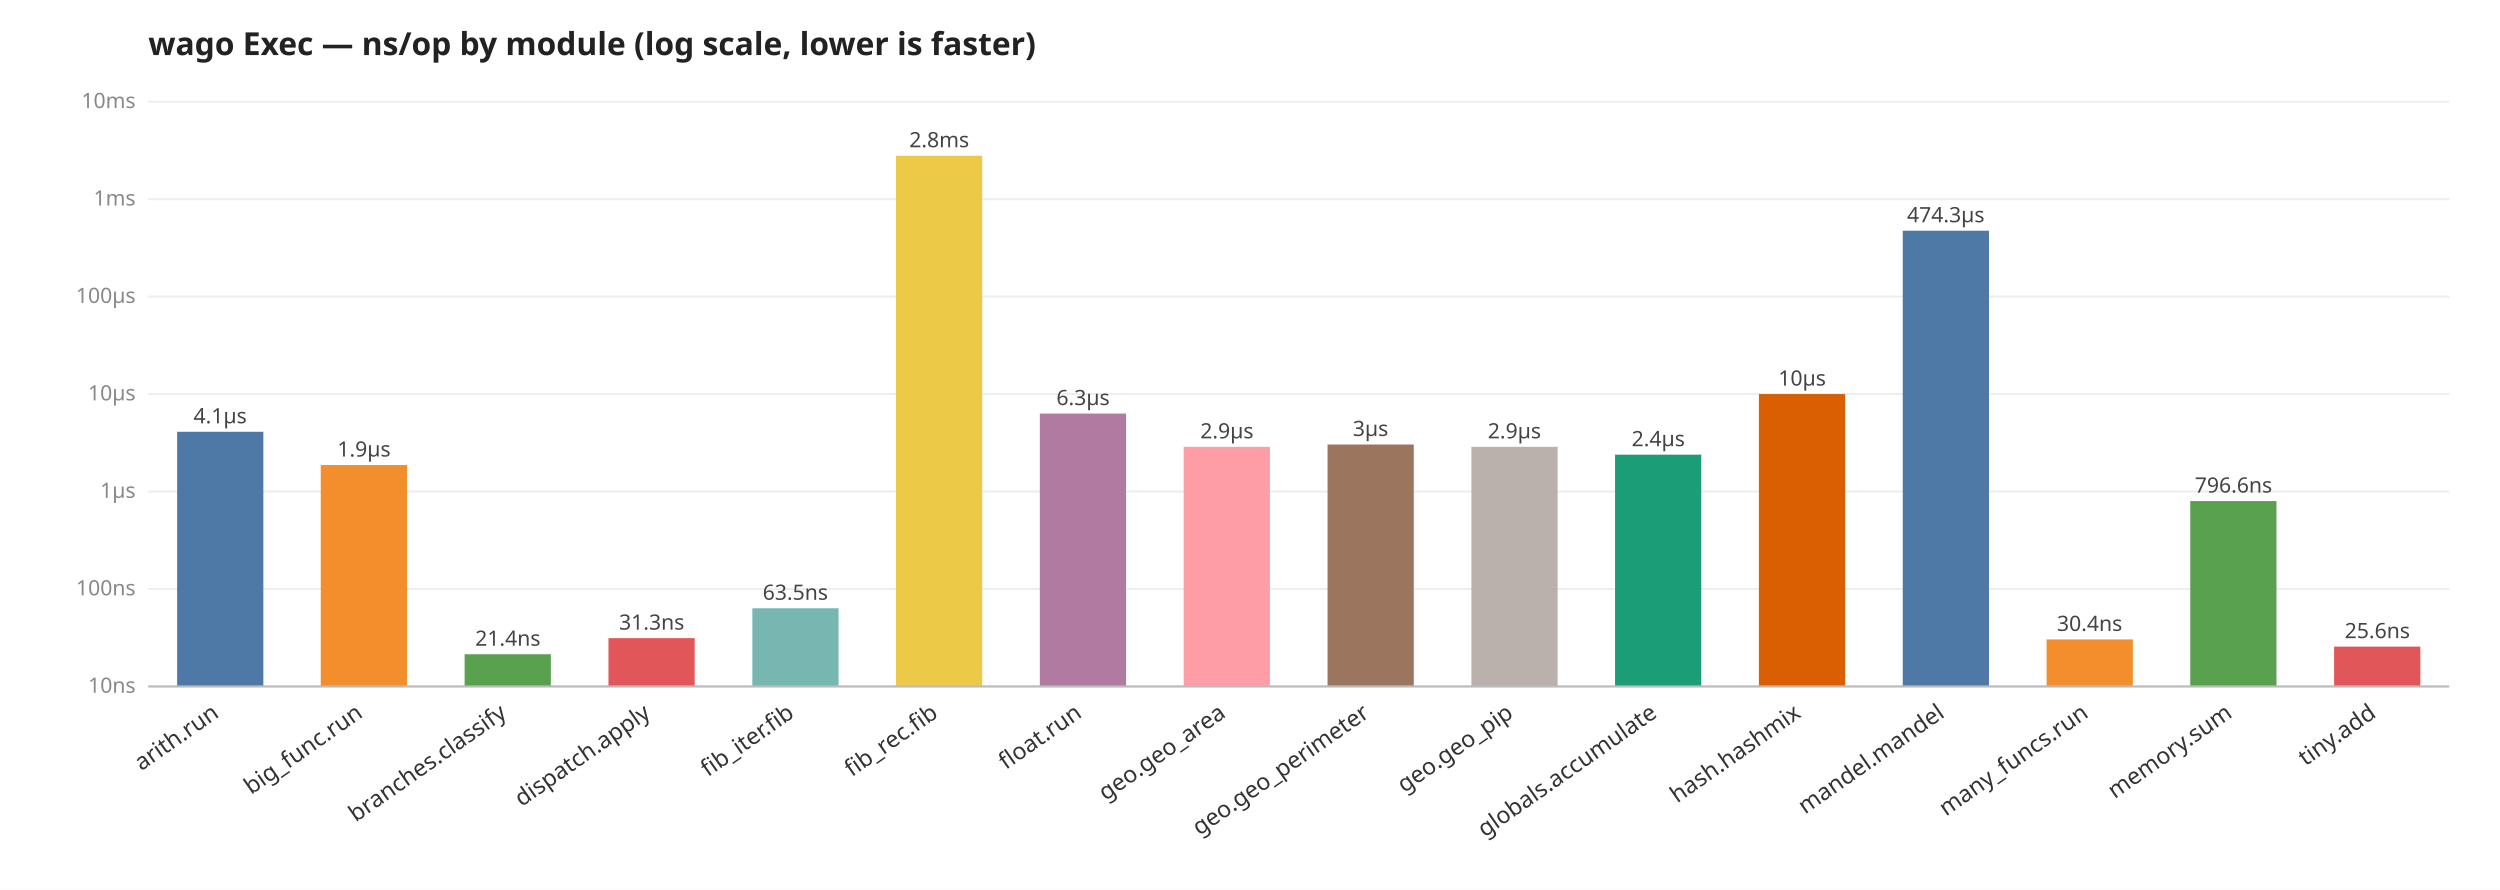
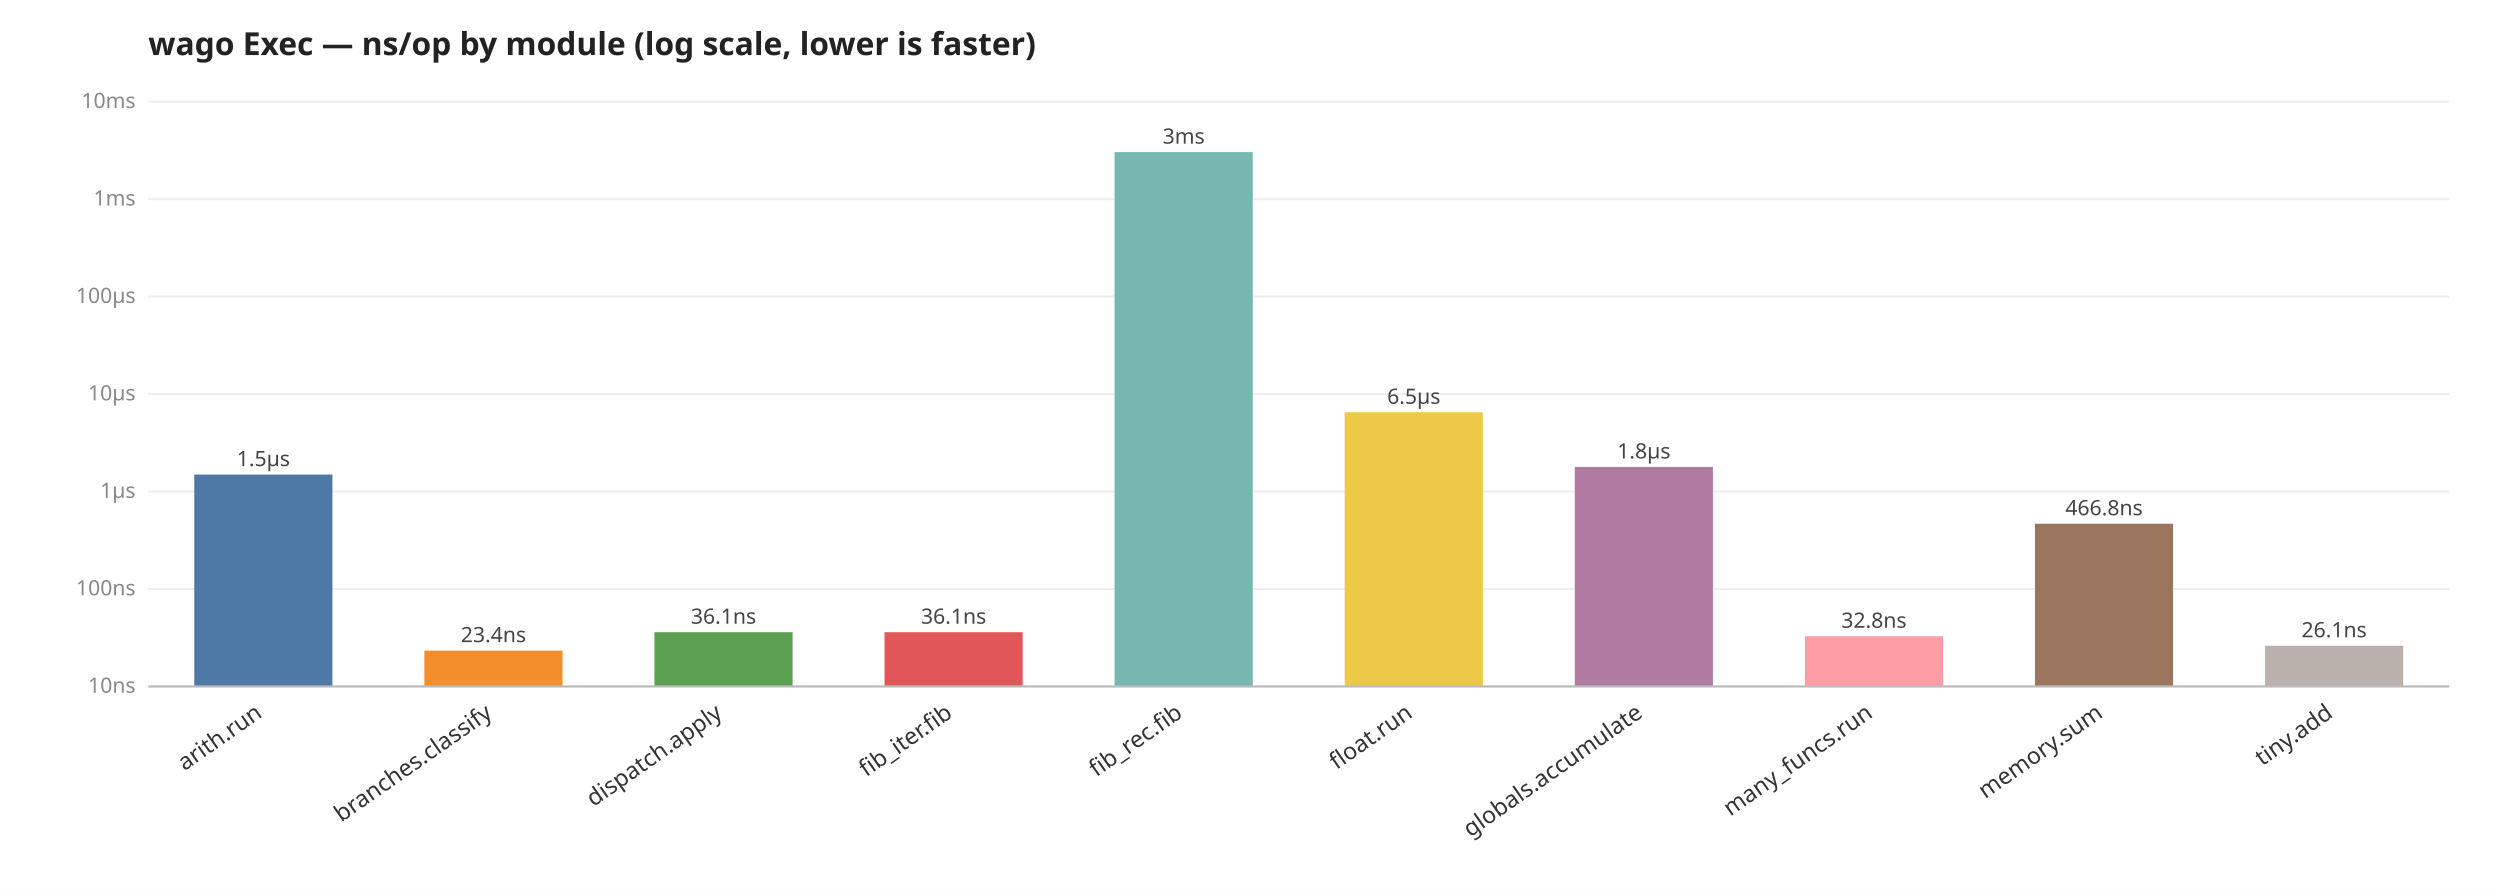
<svg xmlns="http://www.w3.org/2000/svg" width="1180" height="420" viewBox="0 0 1180 420" font-family="ui-sans-serif,system-ui,sans-serif">
  <style>.val{font-size:10px;fill:#444}.bval{font-size:8px;fill:#555}.cat{font-size:11px;fill:#333}.leg{font-size:11px;fill:#333}.ax{font-size:10px;fill:#888}.grid{stroke:#eee}.axis{stroke:#bbb}</style>
  <rect width="1180" height="420" fill="#fff" />
  <text x="70" y="26" font-size="15" font-weight="600" fill="#222">wago Exec — ns/op by module (log scale, lower is faster)</text>
  <line x1="70" y1="324.0" x2="1156" y2="324.0" class="grid" />
  <text x="64" y="327.0" class="ax" text-anchor="end">10ns</text>
  <line x1="70" y1="278.0" x2="1156" y2="278.0" class="grid" />
  <text x="64" y="281.0" class="ax" text-anchor="end">100ns</text>
  <line x1="70" y1="232.0" x2="1156" y2="232.0" class="grid" />
  <text x="64" y="235.0" class="ax" text-anchor="end">1µs</text>
  <line x1="70" y1="186.0" x2="1156" y2="186.0" class="grid" />
  <text x="64" y="189.0" class="ax" text-anchor="end">10µs</text>
  <line x1="70" y1="140.0" x2="1156" y2="140.0" class="grid" />
  <text x="64" y="143.0" class="ax" text-anchor="end">100µs</text>
  <line x1="70" y1="94.0" x2="1156" y2="94.0" class="grid" />
  <text x="64" y="97.0" class="ax" text-anchor="end">1ms</text>
  <line x1="70" y1="48.0" x2="1156" y2="48.0" class="grid" />
  <text x="64" y="51.0" class="ax" text-anchor="end">10ms</text>
-   <rect x="83.6" y="203.8" width="40.7" height="120.2" fill="#4e79a7" />
-   <text x="103.9" y="199.8" class="val" text-anchor="middle">4.1µs</text>
-   <text x="103.9" y="338.0" class="cat" text-anchor="end" transform="rotate(-35 103.9 338.0)">arith.run</text>
-   <rect x="151.4" y="219.5" width="40.7" height="104.5" fill="#f28e2b" />
-   <text x="171.8" y="215.5" class="val" text-anchor="middle">1.9µs</text>
-   <text x="171.8" y="338.0" class="cat" text-anchor="end" transform="rotate(-35 171.8 338.0)">big_func.run</text>
-   <rect x="219.3" y="308.8" width="40.7" height="15.2" fill="#59a14f" />
-   <text x="239.7" y="304.8" class="val" text-anchor="middle">21.4ns</text>
-   <text x="239.7" y="338.0" class="cat" text-anchor="end" transform="rotate(-35 239.7 338.0)">branches.classify</text>
-   <rect x="287.2" y="301.2" width="40.7" height="22.8" fill="#e15759" />
-   <text x="307.6" y="297.2" class="val" text-anchor="middle">31.3ns</text>
-   <text x="307.6" y="338.0" class="cat" text-anchor="end" transform="rotate(-35 307.6 338.0)">dispatch.apply</text>
-   <rect x="355.1" y="287.1" width="40.7" height="36.9" fill="#76b7b2" />
-   <text x="375.4" y="283.1" class="val" text-anchor="middle">63.5ns</text>
-   <text x="375.4" y="338.0" class="cat" text-anchor="end" transform="rotate(-35 375.4 338.0)">fib_iter.fib</text>
-   <rect x="422.9" y="73.5" width="40.7" height="250.5" fill="#edc948" />
-   <text x="443.3" y="69.5" class="val" text-anchor="middle">2.8ms</text>
-   <text x="443.3" y="338.0" class="cat" text-anchor="end" transform="rotate(-35 443.3 338.0)">fib_rec.fib</text>
-   <rect x="490.8" y="195.2" width="40.7" height="128.8" fill="#b07aa1" />
-   <text x="511.2" y="191.2" class="val" text-anchor="middle">6.3µs</text>
-   <text x="511.2" y="338.0" class="cat" text-anchor="end" transform="rotate(-35 511.2 338.0)">float.run</text>
-   <rect x="558.7" y="210.9" width="40.7" height="113.1" fill="#ff9da7" />
-   <text x="579.1" y="206.9" class="val" text-anchor="middle">2.9µs</text>
-   <text x="579.1" y="338.0" class="cat" text-anchor="end" transform="rotate(-35 579.1 338.0)">geo.geo_area</text>
-   <rect x="626.6" y="209.8" width="40.7" height="114.2" fill="#9c755f" />
-   <text x="646.9" y="205.8" class="val" text-anchor="middle">3µs</text>
-   <text x="646.9" y="338.0" class="cat" text-anchor="end" transform="rotate(-35 646.9 338.0)">geo.geo_perimeter</text>
-   <rect x="694.5" y="210.9" width="40.7" height="113.1" fill="#bab0ac" />
-   <text x="714.8" y="206.9" class="val" text-anchor="middle">2.9µs</text>
-   <text x="714.8" y="338.0" class="cat" text-anchor="end" transform="rotate(-35 714.8 338.0)">geo.geo_pip</text>
-   <rect x="762.3" y="214.6" width="40.7" height="109.4" fill="#1b9e77" />
-   <text x="782.7" y="210.6" class="val" text-anchor="middle">2.4µs</text>
-   <text x="782.7" y="338.0" class="cat" text-anchor="end" transform="rotate(-35 782.7 338.0)">globals.accumulate</text>
-   <rect x="830.2" y="186.0" width="40.7" height="138.0" fill="#d95f02" />
-   <text x="850.6" y="182.0" class="val" text-anchor="middle">10µs</text>
-   <text x="850.6" y="338.0" class="cat" text-anchor="end" transform="rotate(-35 850.6 338.0)">hash.hashmix</text>
-   <rect x="898.1" y="108.9" width="40.7" height="215.1" fill="#4e79a7" />
-   <text x="918.4" y="104.9" class="val" text-anchor="middle">474.3µs</text>
-   <text x="918.4" y="338.0" class="cat" text-anchor="end" transform="rotate(-35 918.4 338.0)">mandel.mandel</text>
-   <rect x="966.0" y="301.8" width="40.7" height="22.2" fill="#f28e2b" />
-   <text x="986.3" y="297.8" class="val" text-anchor="middle">30.4ns</text>
-   <text x="986.3" y="338.0" class="cat" text-anchor="end" transform="rotate(-35 986.3 338.0)">many_funcs.run</text>
-   <rect x="1033.8" y="236.5" width="40.7" height="87.5" fill="#59a14f" />
-   <text x="1054.2" y="232.5" class="val" text-anchor="middle">796.6ns</text>
-   <text x="1054.2" y="338.0" class="cat" text-anchor="end" transform="rotate(-35 1054.2 338.0)">memory.sum</text>
-   <rect x="1101.7" y="305.2" width="40.7" height="18.8" fill="#e15759" />
-   <text x="1122.1" y="301.2" class="val" text-anchor="middle">25.6ns</text>
-   <text x="1122.1" y="338.0" class="cat" text-anchor="end" transform="rotate(-35 1122.1 338.0)">tiny.add</text>
+   <rect x="91.7" y="224.0" width="65.2" height="100.0" fill="#4e79a7" />
+   <text x="124.3" y="220.0" class="val" text-anchor="middle">1.5µs</text>
+   <text x="124.3" y="338.0" class="cat" text-anchor="end" transform="rotate(-35 124.3 338.0)">arith.run</text>
+   <rect x="200.3" y="307.1" width="65.2" height="16.9" fill="#f28e2b" />
+   <text x="232.9" y="303.1" class="val" text-anchor="middle">23.4ns</text>
+   <text x="232.9" y="338.0" class="cat" text-anchor="end" transform="rotate(-35 232.9 338.0)">branches.classify</text>
+   <rect x="308.9" y="298.4" width="65.2" height="25.6" fill="#59a14f" />
+   <text x="341.5" y="294.4" class="val" text-anchor="middle">36.1ns</text>
+   <text x="341.5" y="338.0" class="cat" text-anchor="end" transform="rotate(-35 341.5 338.0)">dispatch.apply</text>
+   <rect x="417.5" y="298.4" width="65.2" height="25.6" fill="#e15759" />
+   <text x="450.1" y="294.4" class="val" text-anchor="middle">36.1ns</text>
+   <text x="450.1" y="338.0" class="cat" text-anchor="end" transform="rotate(-35 450.1 338.0)">fib_iter.fib</text>
+   <rect x="526.1" y="71.8" width="65.2" height="252.2" fill="#76b7b2" />
+   <text x="558.7" y="67.8" class="val" text-anchor="middle">3ms</text>
+   <text x="558.7" y="338.0" class="cat" text-anchor="end" transform="rotate(-35 558.7 338.0)">fib_rec.fib</text>
+   <rect x="634.7" y="194.6" width="65.2" height="129.4" fill="#edc948" />
+   <text x="667.3" y="190.6" class="val" text-anchor="middle">6.5µs</text>
+   <text x="667.3" y="338.0" class="cat" text-anchor="end" transform="rotate(-35 667.3 338.0)">float.run</text>
+   <rect x="743.3" y="220.4" width="65.2" height="103.6" fill="#b07aa1" />
+   <text x="775.9" y="216.4" class="val" text-anchor="middle">1.8µs</text>
+   <text x="775.9" y="338.0" class="cat" text-anchor="end" transform="rotate(-35 775.9 338.0)">globals.accumulate</text>
+   <rect x="851.9" y="300.3" width="65.2" height="23.7" fill="#ff9da7" />
+   <text x="884.5" y="296.3" class="val" text-anchor="middle">32.8ns</text>
+   <text x="884.5" y="338.0" class="cat" text-anchor="end" transform="rotate(-35 884.5 338.0)">many_funcs.run</text>
+   <rect x="960.5" y="247.2" width="65.2" height="76.8" fill="#9c755f" />
+   <text x="993.1" y="243.2" class="val" text-anchor="middle">466.8ns</text>
+   <text x="993.1" y="338.0" class="cat" text-anchor="end" transform="rotate(-35 993.1 338.0)">memory.sum</text>
+   <rect x="1069.1" y="304.8" width="65.2" height="19.2" fill="#bab0ac" />
+   <text x="1101.7" y="300.8" class="val" text-anchor="middle">26.1ns</text>
+   <text x="1101.7" y="338.0" class="cat" text-anchor="end" transform="rotate(-35 1101.7 338.0)">tiny.add</text>
  <line x1="70" y1="324.0" x2="1156" y2="324.0" class="axis" />
</svg>
